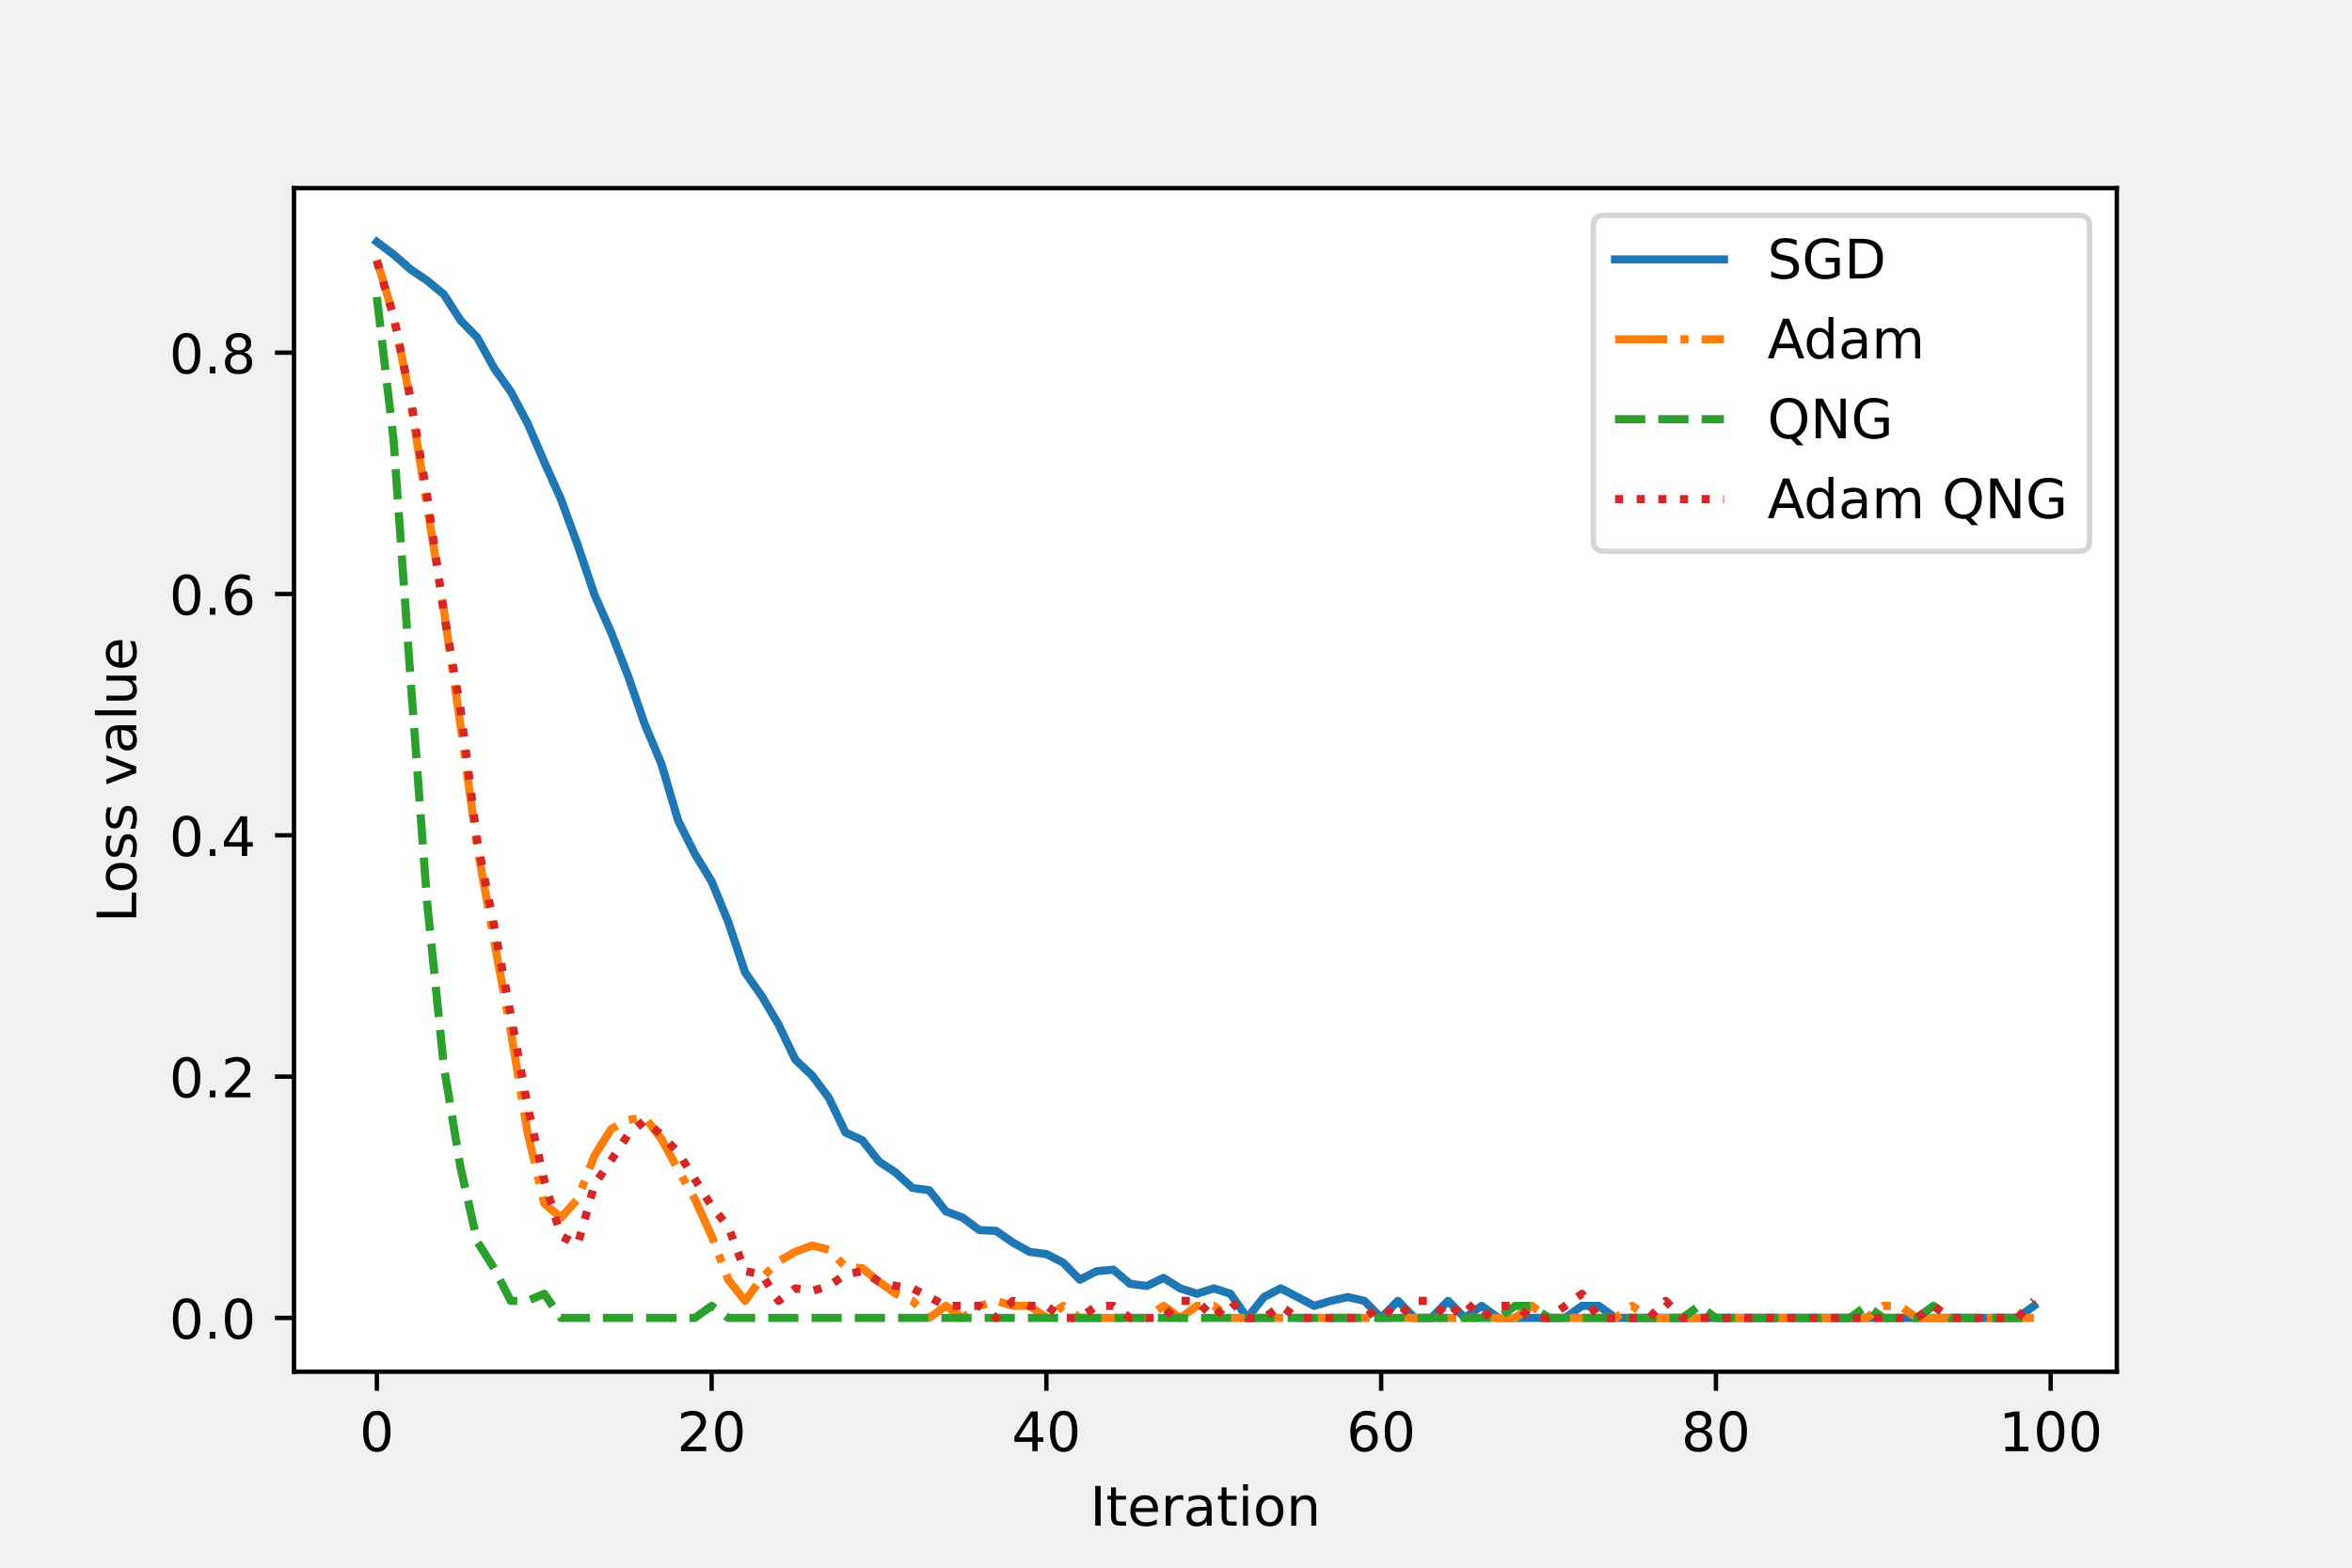
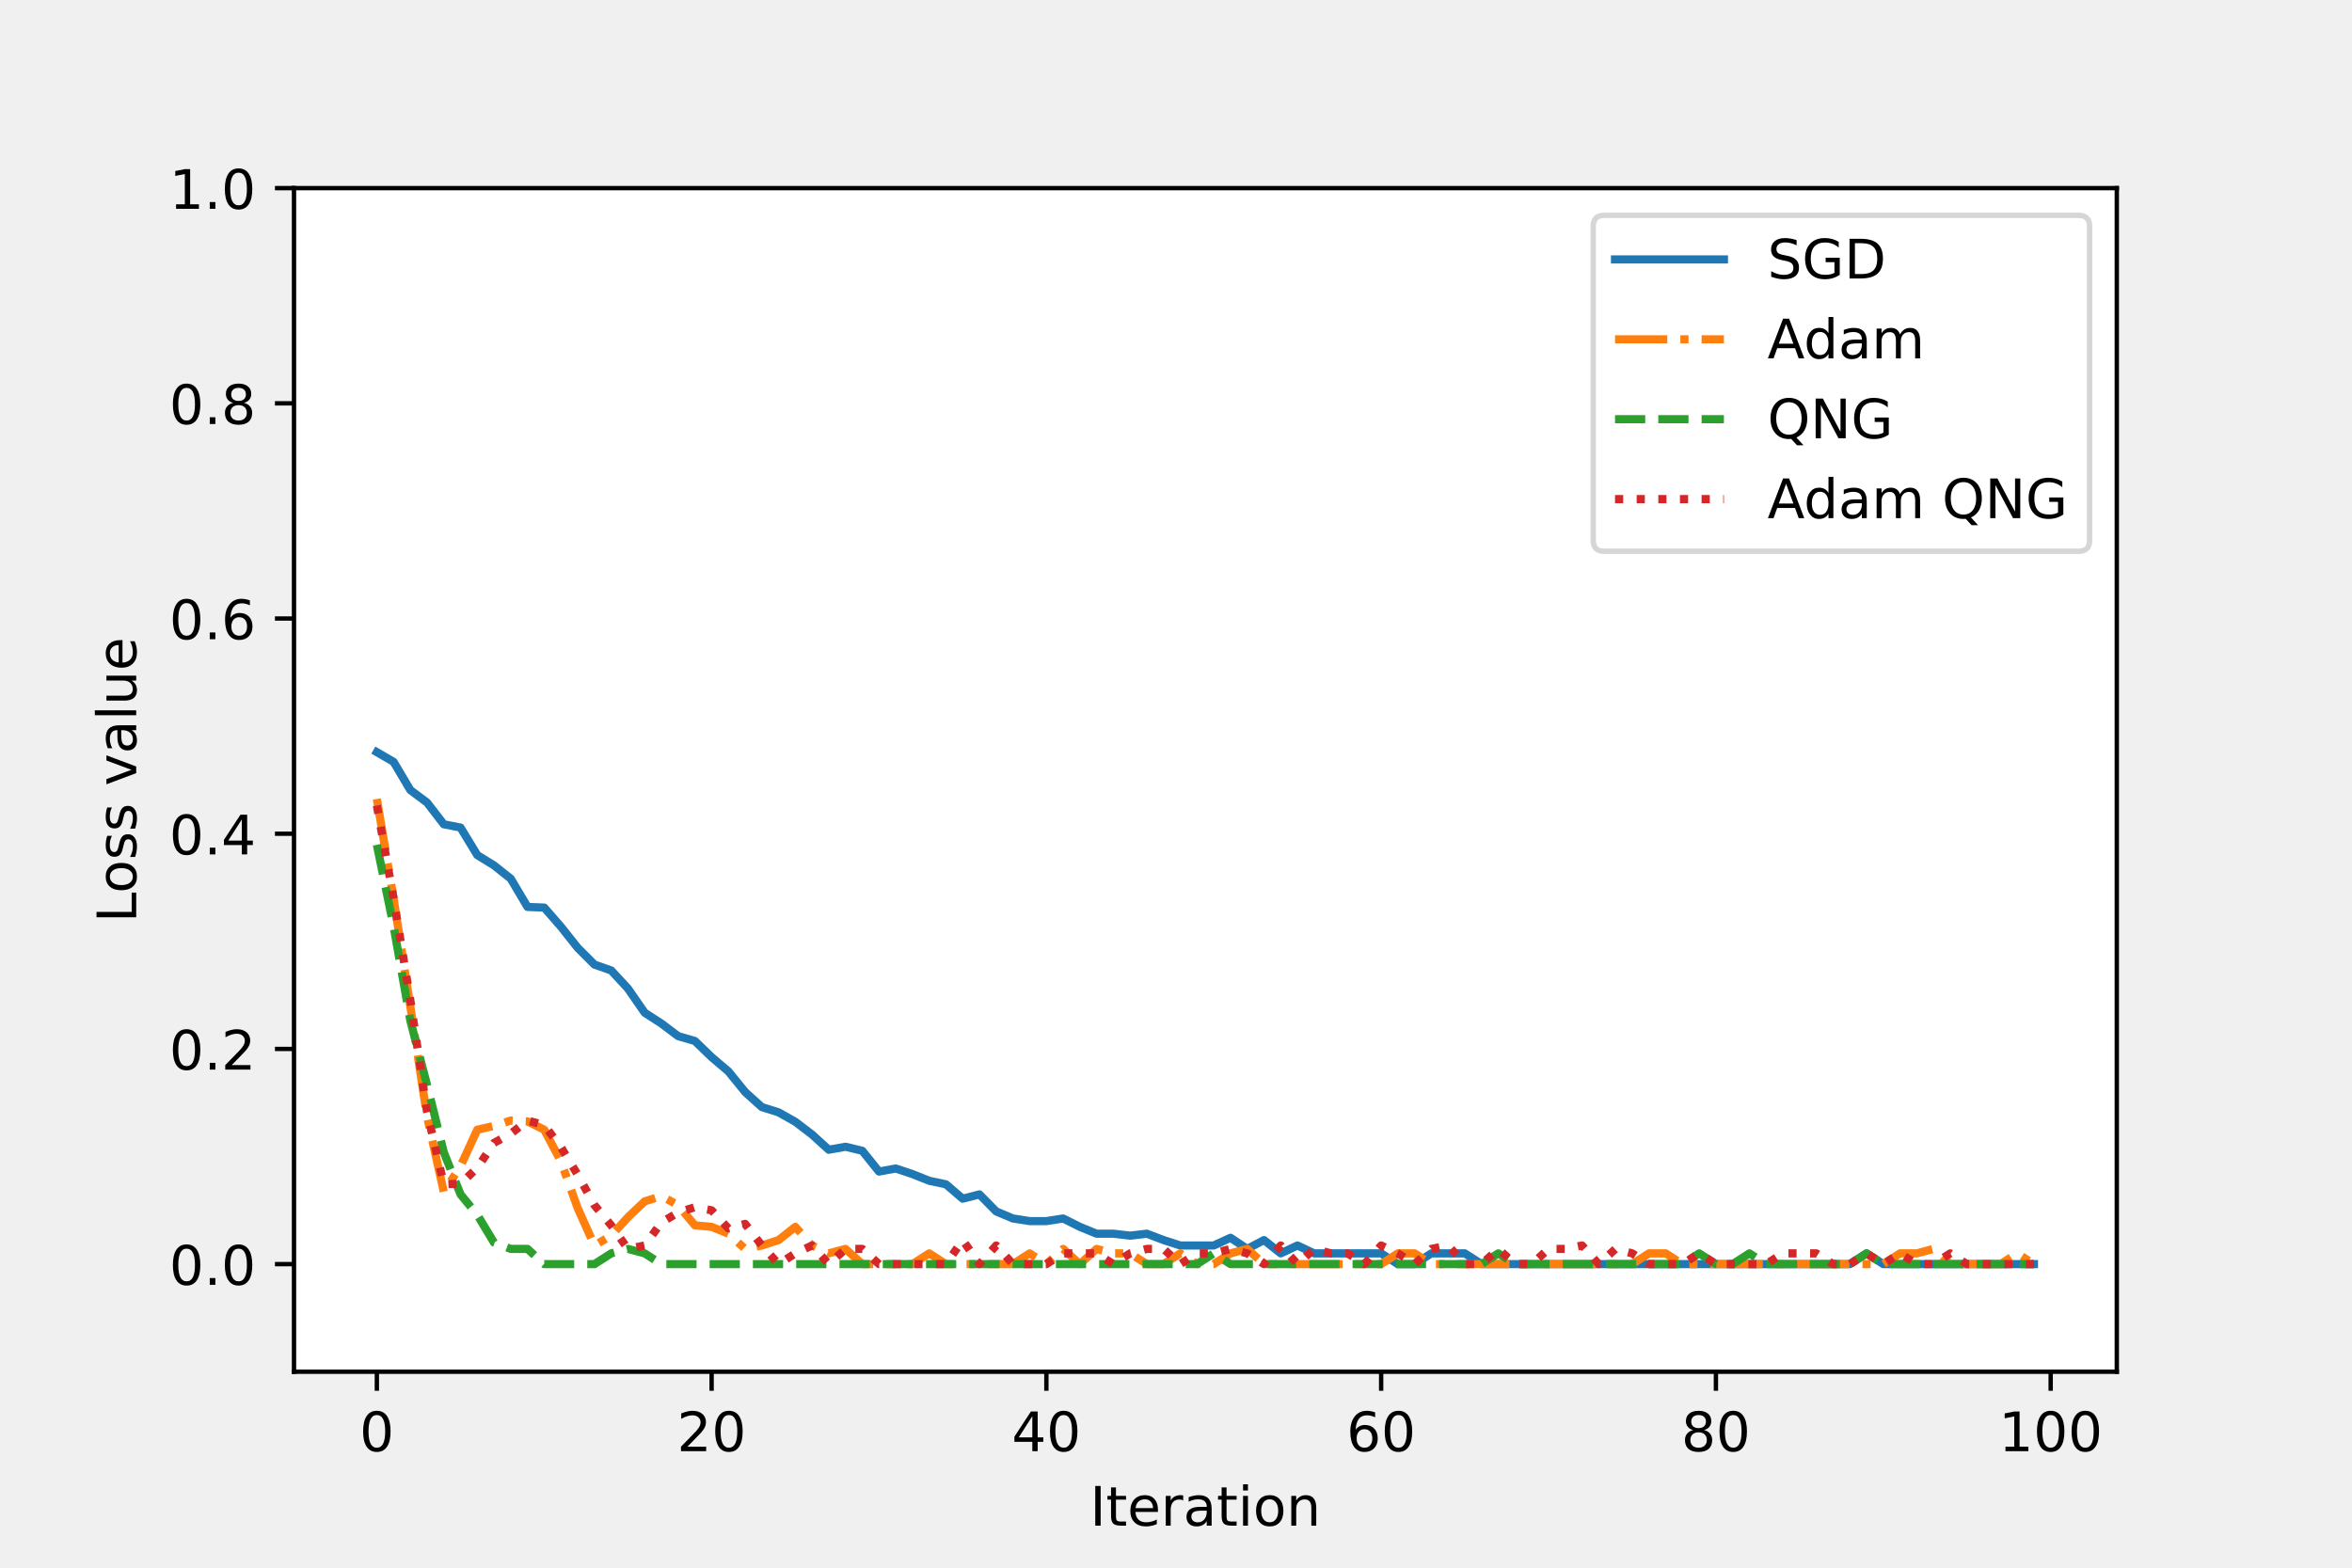
<svg xmlns="http://www.w3.org/2000/svg" xmlns:xlink="http://www.w3.org/1999/xlink" width="432pt" height="288pt" viewBox="0 0 432 288" version="1.1">
  <defs>
    <style type="text/css">*{stroke-linejoin: round; stroke-linecap: butt}</style>
  </defs>
  <g id="figure_1">
    <g id="patch_1">
      <path d="M 0 288  L 432 288  L 432 0  L 0 0  L 0 288  z " style="fill: none" />
    </g>
    <g id="axes_1">
      <g id="patch_2">
        <path d="M 54 252  L 388.8 252  L 388.8 34.56  L 54 34.56  z " style="fill: #ffffff" />
      </g>
      <g id="matplotlib.axis_1">
        <g id="xtick_1">
          <g id="line2d_1">
            <defs>
-               <path id="m8053c19140" d="M 0 0  L 0 3.5  " style="stroke: #000000; stroke-width: 0.8" />
-             </defs>
-             <g>
-               <use xlink:href="#m8053c19140" x="69.218" y="252" style="stroke: #000000; stroke-width: 0.8" />
+               <path id="mf69f1f2b9b" d="M 0 0  L 0 3.5  " style="stroke: #000000; stroke-width: 0.8" />
+             </defs>
+             <g>
+               <use xlink:href="#mf69f1f2b9b" x="69.218" y="252" style="stroke: #000000; stroke-width: 0.8" />
            </g>
          </g>
          <g id="text_1">
            <g transform="translate(66.03693 266.5984)scale(0.1 -0.1)">
              <defs>
                <path id="DejaVuSans-30" d="M 2034 4250  Q 1547 4250 1301 3770  Q 1056 3291 1056 2328  Q 1056 1369 1301 889  Q 1547 409 2034 409  Q 2525 409 2770 889  Q 3016 1369 3016 2328  Q 3016 3291 2770 3770  Q 2525 4250 2034 4250  z M 2034 4750  Q 2819 4750 3233 4129  Q 3647 3509 3647 2328  Q 3647 1150 3233 529  Q 2819 -91 2034 -91  Q 1250 -91 836 529  Q 422 1150 422 2328  Q 422 3509 836 4129  Q 1250 4750 2034 4750  z " transform="scale(0.015625)" />
              </defs>
              <use xlink:href="#DejaVuSans-30" />
            </g>
          </g>
        </g>
        <g id="xtick_2">
          <g id="line2d_2">
            <g>
-               <use xlink:href="#m8053c19140" x="130.706" y="252" style="stroke: #000000; stroke-width: 0.8" />
+               <use xlink:href="#mf69f1f2b9b" x="130.706" y="252" style="stroke: #000000; stroke-width: 0.8" />
            </g>
          </g>
          <g id="text_2">
            <g transform="translate(124.3433 266.5984)scale(0.1 -0.1)">
              <defs>
                <path id="DejaVuSans-32" d="M 1228 531  L 3431 531  L 3431 0  L 469 0  L 469 531  Q 828 903 1448 1529  Q 2069 2156 2228 2338  Q 2531 2678 2651 2914  Q 2772 3150 2772 3378  Q 2772 3750 2511 3984  Q 2250 4219 1831 4219  Q 1534 4219 1204 4116  Q 875 4013 500 3803  L 500 4441  Q 881 4594 1212 4672  Q 1544 4750 1819 4750  Q 2544 4750 2975 4387  Q 3406 4025 3406 3419  Q 3406 3131 3298 2873  Q 3191 2616 2906 2266  Q 2828 2175 2409 1742  Q 1991 1309 1228 531  z " transform="scale(0.015625)" />
              </defs>
              <use xlink:href="#DejaVuSans-32" />
              <use xlink:href="#DejaVuSans-30" x="63.623" />
            </g>
          </g>
        </g>
        <g id="xtick_3">
          <g id="line2d_3">
            <g>
-               <use xlink:href="#m8053c19140" x="192.193" y="252" style="stroke: #000000; stroke-width: 0.8" />
+               <use xlink:href="#mf69f1f2b9b" x="192.193" y="252" style="stroke: #000000; stroke-width: 0.8" />
            </g>
          </g>
          <g id="text_3">
            <g transform="translate(185.8309 266.5984)scale(0.1 -0.1)">
              <defs>
                <path id="DejaVuSans-34" d="M 2419 4116  L 825 1625  L 2419 1625  L 2419 4116  z M 2253 4666  L 3047 4666  L 3047 1625  L 3713 1625  L 3713 1100  L 3047 1100  L 3047 0  L 2419 0  L 2419 1100  L 313 1100  L 313 1709  L 2253 4666  z " transform="scale(0.015625)" />
              </defs>
              <use xlink:href="#DejaVuSans-34" />
              <use xlink:href="#DejaVuSans-30" x="63.623" />
            </g>
          </g>
        </g>
        <g id="xtick_4">
          <g id="line2d_4">
            <g>
-               <use xlink:href="#m8053c19140" x="253.681" y="252" style="stroke: #000000; stroke-width: 0.8" />
+               <use xlink:href="#mf69f1f2b9b" x="253.681" y="252" style="stroke: #000000; stroke-width: 0.8" />
            </g>
          </g>
          <g id="text_4">
            <g transform="translate(247.3185 266.5984)scale(0.1 -0.1)">
              <defs>
                <path id="DejaVuSans-36" d="M 2113 2584  Q 1688 2584 1439 2293  Q 1191 2003 1191 1497  Q 1191 994 1439 701  Q 1688 409 2113 409  Q 2538 409 2786 701  Q 3034 994 3034 1497  Q 3034 2003 2786 2293  Q 2538 2584 2113 2584  z M 3366 4563  L 3366 3988  Q 3128 4100 2886 4159  Q 2644 4219 2406 4219  Q 1781 4219 1451 3797  Q 1122 3375 1075 2522  Q 1259 2794 1537 2939  Q 1816 3084 2150 3084  Q 2853 3084 3261 2657  Q 3669 2231 3669 1497  Q 3669 778 3244 343  Q 2819 -91 2113 -91  Q 1303 -91 875 529  Q 447 1150 447 2328  Q 447 3434 972 4092  Q 1497 4750 2381 4750  Q 2619 4750 2861 4703  Q 3103 4656 3366 4563  z " transform="scale(0.015625)" />
              </defs>
              <use xlink:href="#DejaVuSans-36" />
              <use xlink:href="#DejaVuSans-30" x="63.623" />
            </g>
          </g>
        </g>
        <g id="xtick_5">
          <g id="line2d_5">
            <g>
-               <use xlink:href="#m8053c19140" x="315.169" y="252" style="stroke: #000000; stroke-width: 0.8" />
+               <use xlink:href="#mf69f1f2b9b" x="315.169" y="252" style="stroke: #000000; stroke-width: 0.8" />
            </g>
          </g>
          <g id="text_5">
            <g transform="translate(308.8061 266.5984)scale(0.1 -0.1)">
              <defs>
                <path id="DejaVuSans-38" d="M 2034 2216  Q 1584 2216 1326 1975  Q 1069 1734 1069 1313  Q 1069 891 1326 650  Q 1584 409 2034 409  Q 2484 409 2743 651  Q 3003 894 3003 1313  Q 3003 1734 2745 1975  Q 2488 2216 2034 2216  z M 1403 2484  Q 997 2584 770 2862  Q 544 3141 544 3541  Q 544 4100 942 4425  Q 1341 4750 2034 4750  Q 2731 4750 3128 4425  Q 3525 4100 3525 3541  Q 3525 3141 3298 2862  Q 3072 2584 2669 2484  Q 3125 2378 3379 2068  Q 3634 1759 3634 1313  Q 3634 634 3220 271  Q 2806 -91 2034 -91  Q 1263 -91 848 271  Q 434 634 434 1313  Q 434 1759 690 2068  Q 947 2378 1403 2484  z M 1172 3481  Q 1172 3119 1398 2916  Q 1625 2713 2034 2713  Q 2441 2713 2670 2916  Q 2900 3119 2900 3481  Q 2900 3844 2670 4047  Q 2441 4250 2034 4250  Q 1625 4250 1398 4047  Q 1172 3844 1172 3481  z " transform="scale(0.015625)" />
              </defs>
              <use xlink:href="#DejaVuSans-38" />
              <use xlink:href="#DejaVuSans-30" x="63.623" />
            </g>
          </g>
        </g>
        <g id="xtick_6">
          <g id="line2d_6">
            <g>
-               <use xlink:href="#m8053c19140" x="376.656" y="252" style="stroke: #000000; stroke-width: 0.8" />
+               <use xlink:href="#mf69f1f2b9b" x="376.656" y="252" style="stroke: #000000; stroke-width: 0.8" />
            </g>
          </g>
          <g id="text_6">
            <g transform="translate(367.1124 266.5984)scale(0.1 -0.1)">
              <defs>
                <path id="DejaVuSans-31" d="M 794 531  L 1825 531  L 1825 4091  L 703 3866  L 703 4441  L 1819 4666  L 2450 4666  L 2450 531  L 3481 531  L 3481 0  L 794 0  L 794 531  z " transform="scale(0.015625)" />
              </defs>
              <use xlink:href="#DejaVuSans-31" />
              <use xlink:href="#DejaVuSans-30" x="63.623" />
              <use xlink:href="#DejaVuSans-30" x="127.246" />
            </g>
          </g>
        </g>
        <g id="text_7">
          <g transform="translate(200.1914 280.2766)scale(0.1 -0.1)">
            <defs>
              <path id="DejaVuSans-49" d="M 628 4666  L 1259 4666  L 1259 0  L 628 0  L 628 4666  z " transform="scale(0.015625)" />
              <path id="DejaVuSans-74" d="M 1172 4494  L 1172 3500  L 2356 3500  L 2356 3053  L 1172 3053  L 1172 1153  Q 1172 725 1289 603  Q 1406 481 1766 481  L 2356 481  L 2356 0  L 1766 0  Q 1100 0 847 248  Q 594 497 594 1153  L 594 3053  L 172 3053  L 172 3500  L 594 3500  L 594 4494  L 1172 4494  z " transform="scale(0.015625)" />
              <path id="DejaVuSans-65" d="M 3597 1894  L 3597 1613  L 953 1613  Q 991 1019 1311 708  Q 1631 397 2203 397  Q 2534 397 2845 478  Q 3156 559 3463 722  L 3463 178  Q 3153 47 2828 -22  Q 2503 -91 2169 -91  Q 1331 -91 842 396  Q 353 884 353 1716  Q 353 2575 817 3079  Q 1281 3584 2069 3584  Q 2775 3584 3186 3129  Q 3597 2675 3597 1894  z M 3022 2063  Q 3016 2534 2758 2815  Q 2500 3097 2075 3097  Q 1594 3097 1305 2825  Q 1016 2553 972 2059  L 3022 2063  z " transform="scale(0.015625)" />
              <path id="DejaVuSans-72" d="M 2631 2963  Q 2534 3019 2420 3045  Q 2306 3072 2169 3072  Q 1681 3072 1420 2755  Q 1159 2438 1159 1844  L 1159 0  L 581 0  L 581 3500  L 1159 3500  L 1159 2956  Q 1341 3275 1631 3429  Q 1922 3584 2338 3584  Q 2397 3584 2469 3576  Q 2541 3569 2628 3553  L 2631 2963  z " transform="scale(0.015625)" />
              <path id="DejaVuSans-61" d="M 2194 1759  Q 1497 1759 1228 1600  Q 959 1441 959 1056  Q 959 750 1161 570  Q 1363 391 1709 391  Q 2188 391 2477 730  Q 2766 1069 2766 1631  L 2766 1759  L 2194 1759  z M 3341 1997  L 3341 0  L 2766 0  L 2766 531  Q 2569 213 2275 61  Q 1981 -91 1556 -91  Q 1019 -91 701 211  Q 384 513 384 1019  Q 384 1609 779 1909  Q 1175 2209 1959 2209  L 2766 2209  L 2766 2266  Q 2766 2663 2505 2880  Q 2244 3097 1772 3097  Q 1472 3097 1187 3025  Q 903 2953 641 2809  L 641 3341  Q 956 3463 1253 3523  Q 1550 3584 1831 3584  Q 2591 3584 2966 3190  Q 3341 2797 3341 1997  z " transform="scale(0.015625)" />
              <path id="DejaVuSans-69" d="M 603 3500  L 1178 3500  L 1178 0  L 603 0  L 603 3500  z M 603 4863  L 1178 4863  L 1178 4134  L 603 4134  L 603 4863  z " transform="scale(0.015625)" />
              <path id="DejaVuSans-6f" d="M 1959 3097  Q 1497 3097 1228 2736  Q 959 2375 959 1747  Q 959 1119 1226 758  Q 1494 397 1959 397  Q 2419 397 2687 759  Q 2956 1122 2956 1747  Q 2956 2369 2687 2733  Q 2419 3097 1959 3097  z M 1959 3584  Q 2709 3584 3137 3096  Q 3566 2609 3566 1747  Q 3566 888 3137 398  Q 2709 -91 1959 -91  Q 1206 -91 779 398  Q 353 888 353 1747  Q 353 2609 779 3096  Q 1206 3584 1959 3584  z " transform="scale(0.015625)" />
              <path id="DejaVuSans-6e" d="M 3513 2113  L 3513 0  L 2938 0  L 2938 2094  Q 2938 2591 2744 2837  Q 2550 3084 2163 3084  Q 1697 3084 1428 2787  Q 1159 2491 1159 1978  L 1159 0  L 581 0  L 581 3500  L 1159 3500  L 1159 2956  Q 1366 3272 1645 3428  Q 1925 3584 2291 3584  Q 2894 3584 3203 3211  Q 3513 2838 3513 2113  z " transform="scale(0.015625)" />
            </defs>
            <use xlink:href="#DejaVuSans-49" />
            <use xlink:href="#DejaVuSans-74" x="29.492" />
            <use xlink:href="#DejaVuSans-65" x="68.701" />
            <use xlink:href="#DejaVuSans-72" x="130.225" />
            <use xlink:href="#DejaVuSans-61" x="171.338" />
            <use xlink:href="#DejaVuSans-74" x="232.617" />
            <use xlink:href="#DejaVuSans-69" x="271.826" />
            <use xlink:href="#DejaVuSans-6f" x="299.609" />
            <use xlink:href="#DejaVuSans-6e" x="360.791" />
          </g>
        </g>
      </g>
      <g id="matplotlib.axis_2">
        <g id="ytick_1">
          <g id="line2d_7">
            <defs>
-               <path id="m24aa00347c" d="M 0 0  L -3.5 0  " style="stroke: #000000; stroke-width: 0.8" />
-             </defs>
-             <g>
-               <use xlink:href="#m24aa00347c" x="54" y="242.116" style="stroke: #000000; stroke-width: 0.8" />
+               <path id="me04e8f7e07" d="M 0 0  L -3.5 0  " style="stroke: #000000; stroke-width: 0.8" />
+             </defs>
+             <g>
+               <use xlink:href="#me04e8f7e07" x="54" y="232.233" style="stroke: #000000; stroke-width: 0.8" />
            </g>
          </g>
          <g id="text_8">
-             <g transform="translate(31.09688 245.9156)scale(0.1 -0.1)">
+             <g transform="translate(31.09688 236.0319)scale(0.1 -0.1)">
              <defs>
                <path id="DejaVuSans-2e" d="M 684 794  L 1344 794  L 1344 0  L 684 0  L 684 794  z " transform="scale(0.015625)" />
              </defs>
              <use xlink:href="#DejaVuSans-30" />
              <use xlink:href="#DejaVuSans-2e" x="63.623" />
              <use xlink:href="#DejaVuSans-30" x="95.41" />
            </g>
          </g>
        </g>
        <g id="ytick_2">
          <g id="line2d_8">
            <g>
-               <use xlink:href="#m24aa00347c" x="54" y="197.785" style="stroke: #000000; stroke-width: 0.8" />
+               <use xlink:href="#me04e8f7e07" x="54" y="192.698" style="stroke: #000000; stroke-width: 0.8" />
            </g>
          </g>
          <g id="text_9">
-             <g transform="translate(31.09688 201.5842)scale(0.1 -0.1)">
+             <g transform="translate(31.09688 196.4974)scale(0.1 -0.1)">
              <use xlink:href="#DejaVuSans-30" />
              <use xlink:href="#DejaVuSans-2e" x="63.623" />
              <use xlink:href="#DejaVuSans-32" x="95.41" />
            </g>
          </g>
        </g>
        <g id="ytick_3">
          <g id="line2d_9">
            <g>
-               <use xlink:href="#m24aa00347c" x="54" y="153.454" style="stroke: #000000; stroke-width: 0.8" />
+               <use xlink:href="#me04e8f7e07" x="54" y="153.164" style="stroke: #000000; stroke-width: 0.8" />
            </g>
          </g>
          <g id="text_10">
-             <g transform="translate(31.09688 157.2528)scale(0.1 -0.1)">
+             <g transform="translate(31.09688 156.9629)scale(0.1 -0.1)">
              <use xlink:href="#DejaVuSans-30" />
              <use xlink:href="#DejaVuSans-2e" x="63.623" />
              <use xlink:href="#DejaVuSans-34" x="95.41" />
            </g>
          </g>
        </g>
        <g id="ytick_4">
          <g id="line2d_10">
            <g>
-               <use xlink:href="#m24aa00347c" x="54" y="109.122" style="stroke: #000000; stroke-width: 0.8" />
+               <use xlink:href="#me04e8f7e07" x="54" y="113.629" style="stroke: #000000; stroke-width: 0.8" />
            </g>
          </g>
          <g id="text_11">
-             <g transform="translate(31.09688 112.9214)scale(0.1 -0.1)">
+             <g transform="translate(31.09688 117.4283)scale(0.1 -0.1)">
              <use xlink:href="#DejaVuSans-30" />
              <use xlink:href="#DejaVuSans-2e" x="63.623" />
              <use xlink:href="#DejaVuSans-36" x="95.41" />
            </g>
          </g>
        </g>
        <g id="ytick_5">
          <g id="line2d_11">
            <g>
-               <use xlink:href="#m24aa00347c" x="54" y="64.791" style="stroke: #000000; stroke-width: 0.8" />
+               <use xlink:href="#me04e8f7e07" x="54" y="74.095" style="stroke: #000000; stroke-width: 0.8" />
            </g>
          </g>
          <g id="text_12">
-             <g transform="translate(31.09688 68.59006)scale(0.1 -0.1)">
+             <g transform="translate(31.09688 77.89376)scale(0.1 -0.1)">
              <use xlink:href="#DejaVuSans-30" />
              <use xlink:href="#DejaVuSans-2e" x="63.623" />
              <use xlink:href="#DejaVuSans-38" x="95.41" />
            </g>
          </g>
        </g>
-         <g id="text_13">
+         <g id="ytick_6">
+           <g id="line2d_12">
+             <g>
+               <use xlink:href="#me04e8f7e07" x="54" y="34.56" style="stroke: #000000; stroke-width: 0.8" />
+             </g>
+           </g>
+           <g id="text_13">
+             <g transform="translate(31.09688 38.35922)scale(0.1 -0.1)">
+               <use xlink:href="#DejaVuSans-31" />
+               <use xlink:href="#DejaVuSans-2e" x="63.623" />
+               <use xlink:href="#DejaVuSans-30" x="95.41" />
+             </g>
+           </g>
+         </g>
+         <g id="text_14">
          <g transform="translate(25.01719 169.4941)rotate(-90)scale(0.1 -0.1)">
            <defs>
              <path id="DejaVuSans-4c" d="M 628 4666  L 1259 4666  L 1259 531  L 3531 531  L 3531 0  L 628 0  L 628 4666  z " transform="scale(0.015625)" />
              <path id="DejaVuSans-73" d="M 2834 3397  L 2834 2853  Q 2591 2978 2328 3040  Q 2066 3103 1784 3103  Q 1356 3103 1142 2972  Q 928 2841 928 2578  Q 928 2378 1081 2264  Q 1234 2150 1697 2047  L 1894 2003  Q 2506 1872 2764 1633  Q 3022 1394 3022 966  Q 3022 478 2636 193  Q 2250 -91 1575 -91  Q 1294 -91 989 -36  Q 684 19 347 128  L 347 722  Q 666 556 975 473  Q 1284 391 1588 391  Q 1994 391 2212 530  Q 2431 669 2431 922  Q 2431 1156 2273 1281  Q 2116 1406 1581 1522  L 1381 1569  Q 847 1681 609 1914  Q 372 2147 372 2553  Q 372 3047 722 3315  Q 1072 3584 1716 3584  Q 2034 3584 2315 3537  Q 2597 3491 2834 3397  z " transform="scale(0.015625)" />
              <path id="DejaVuSans-20" transform="scale(0.015625)" />
              <path id="DejaVuSans-76" d="M 191 3500  L 800 3500  L 1894 563  L 2988 3500  L 3597 3500  L 2284 0  L 1503 0  L 191 3500  z " transform="scale(0.015625)" />
              <path id="DejaVuSans-6c" d="M 603 4863  L 1178 4863  L 1178 0  L 603 0  L 603 4863  z " transform="scale(0.015625)" />
              <path id="DejaVuSans-75" d="M 544 1381  L 544 3500  L 1119 3500  L 1119 1403  Q 1119 906 1312 657  Q 1506 409 1894 409  Q 2359 409 2629 706  Q 2900 1003 2900 1516  L 2900 3500  L 3475 3500  L 3475 0  L 2900 0  L 2900 538  Q 2691 219 2414 64  Q 2138 -91 1772 -91  Q 1169 -91 856 284  Q 544 659 544 1381  z M 1991 3584  L 1991 3584  z " transform="scale(0.015625)" />
            </defs>
            <use xlink:href="#DejaVuSans-4c" />
            <use xlink:href="#DejaVuSans-6f" x="53.963" />
            <use xlink:href="#DejaVuSans-73" x="115.145" />
            <use xlink:href="#DejaVuSans-73" x="167.244" />
            <use xlink:href="#DejaVuSans-20" x="219.344" />
            <use xlink:href="#DejaVuSans-76" x="251.131" />
            <use xlink:href="#DejaVuSans-61" x="310.311" />
            <use xlink:href="#DejaVuSans-6c" x="371.59" />
            <use xlink:href="#DejaVuSans-75" x="399.373" />
            <use xlink:href="#DejaVuSans-65" x="462.752" />
          </g>
        </g>
      </g>
-       <g id="line2d_12">
-         <path d="M 69.218 44.444  L 72.293 46.756  L 75.367 49.453  L 78.441 51.543  L 81.516 54.073  L 84.59 58.864  L 87.664 62.014  L 90.739 67.612  L 93.813 71.945  L 96.888 77.731  L 99.962 84.865  L 103.036 91.7  L 106.111 100.152  L 109.185 109.233  L 112.26 116.22  L 115.334 124.096  L 118.408 133.008  L 121.483 140.347  L 124.557 150.752  L 127.631 156.872  L 130.706 161.921  L 133.78 169.407  L 136.855 178.643  L 139.929 183.012  L 143.003 188.23  L 146.078 194.68  L 149.152 197.564  L 152.226 201.668  L 155.301 208.065  L 158.375 209.464  L 161.45 213.386  L 164.524 215.425  L 167.598 218.243  L 170.673 218.658  L 173.747 222.54  L 176.821 223.704  L 179.896 225.979  L 182.97 226.132  L 186.045 228.274  L 189.119 229.976  L 192.193 230.387  L 195.268 231.959  L 198.342 235.107  L 201.417 233.532  L 204.491 233.25  L 207.565 235.847  L 210.64 236.252  L 213.714 234.765  L 216.788 236.687  L 219.863 237.683  L 222.937 236.687  L 226.012 237.683  L 229.086 242.116  L 232.16 238.277  L 235.235 236.687  L 238.309 238.277  L 241.383 239.9  L 244.458 238.982  L 247.532 238.277  L 250.607 238.982  L 253.681 242.116  L 256.755 238.982  L 259.83 242.116  L 262.904 242.116  L 265.979 238.982  L 269.053 242.116  L 272.127 239.9  L 275.202 242.116  L 278.276 242.116  L 281.35 242.116  L 284.425 242.116  L 287.499 242.116  L 290.574 239.9  L 293.648 239.9  L 296.722 242.116  L 299.797 242.116  L 302.871 242.116  L 305.945 242.116  L 309.02 242.116  L 312.094 242.116  L 315.169 242.116  L 318.243 242.116  L 321.317 242.116  L 324.392 242.116  L 327.466 242.116  L 330.54 242.116  L 333.615 242.116  L 336.689 242.116  L 339.764 242.116  L 342.838 242.116  L 345.912 242.116  L 348.987 242.116  L 352.061 242.116  L 355.136 242.116  L 358.21 242.116  L 361.284 242.116  L 364.359 242.116  L 367.433 242.116  L 370.507 242.116  L 373.582 239.9  " clip-path="url(#pd8df167b93)" style="fill: none; stroke: #1f77b4; stroke-width: 1.5; stroke-linecap: square" />
-       </g>
      <g id="line2d_13">
-         <path d="M 69.218 47.727  L 72.293 58.034  L 75.367 73.395  L 78.441 92.946  L 81.516 112.017  L 84.59 133.324  L 87.664 155.67  L 90.739 172.691  L 93.813 189.383  L 96.888 207.993  L 99.962 221.088  L 103.036 223.704  L 106.111 220.286  L 109.185 212.295  L 112.26 207.422  L 115.334 205.762  L 118.408 205.225  L 121.483 209.239  L 124.557 214.879  L 127.631 220.286  L 130.706 227.083  L 133.78 235.107  L 136.855 238.982  L 139.929 234.765  L 143.003 231.72  L 146.078 229.976  L 149.152 228.817  L 152.226 229.578  L 155.301 232.712  L 158.375 232.977  L 161.45 235.467  L 164.524 237.683  L 167.598 238.982  L 170.673 242.116  L 173.747 239.9  L 176.821 242.116  L 179.896 239.9  L 182.97 238.982  L 186.045 239.9  L 189.119 239.9  L 192.193 242.116  L 195.268 239.9  L 198.342 242.116  L 201.417 242.116  L 204.491 242.116  L 207.565 242.116  L 210.64 242.116  L 213.714 239.9  L 216.788 242.116  L 219.863 239.9  L 222.937 239.9  L 226.012 242.116  L 229.086 242.116  L 232.16 242.116  L 235.235 242.116  L 238.309 242.116  L 241.383 242.116  L 244.458 242.116  L 247.532 242.116  L 250.607 242.116  L 253.681 242.116  L 256.755 242.116  L 259.83 242.116  L 262.904 242.116  L 265.979 242.116  L 269.053 242.116  L 272.127 242.116  L 275.202 242.116  L 278.276 242.116  L 281.35 239.9  L 284.425 242.116  L 287.499 242.116  L 290.574 242.116  L 293.648 242.116  L 296.722 242.116  L 299.797 239.9  L 302.871 242.116  L 305.945 242.116  L 309.02 242.116  L 312.094 242.116  L 315.169 242.116  L 318.243 242.116  L 321.317 242.116  L 324.392 242.116  L 327.466 242.116  L 330.54 242.116  L 333.615 242.116  L 336.689 242.116  L 339.764 242.116  L 342.838 242.116  L 345.912 239.9  L 348.987 239.9  L 352.061 242.116  L 355.136 242.116  L 358.21 242.116  L 361.284 242.116  L 364.359 242.116  L 367.433 242.116  L 370.507 242.116  L 373.582 242.116  " clip-path="url(#pd8df167b93)" style="fill: none; stroke-dasharray: 9.6,2.4,1.5,2.4; stroke-dashoffset: 0; stroke: #ff7f0e; stroke-width: 1.5" />
+         <path d="M 69.218 138.177  L 72.293 139.96  L 75.367 145.144  L 78.441 147.441  L 81.516 151.428  L 84.59 152.035  L 87.664 157.091  L 90.739 158.987  L 93.813 161.428  L 96.888 166.613  L 99.962 166.732  L 103.036 170.257  L 106.111 174.129  L 109.185 177.203  L 112.26 178.279  L 115.334 181.604  L 118.408 186.043  L 121.483 188.032  L 124.557 190.347  L 127.631 191.242  L 130.706 194.21  L 133.78 196.817  L 136.855 200.605  L 139.929 203.383  L 143.003 204.348  L 146.078 206.083  L 149.152 208.43  L 152.226 211.22  L 155.301 210.669  L 158.375 211.407  L 161.45 215.228  L 164.524 214.663  L 167.598 215.694  L 170.673 216.921  L 173.747 217.573  L 176.821 220.209  L 179.896 219.422  L 182.97 222.549  L 186.045 223.846  L 189.119 224.326  L 192.193 224.326  L 195.268 223.846  L 198.342 225.385  L 201.417 226.642  L 204.491 226.642  L 207.565 227.003  L 210.64 226.642  L 213.714 227.813  L 216.788 228.809  L 219.863 228.809  L 222.937 228.809  L 226.012 227.391  L 229.086 229.437  L 232.16 227.813  L 235.235 230.256  L 238.309 228.809  L 241.383 230.256  L 244.458 230.256  L 247.532 230.256  L 250.607 230.256  L 253.681 230.256  L 256.755 232.233  L 259.83 232.233  L 262.904 230.256  L 265.979 230.256  L 269.053 230.256  L 272.127 232.233  L 275.202 232.233  L 278.276 232.233  L 281.35 232.233  L 284.425 232.233  L 287.499 232.233  L 290.574 232.233  L 293.648 232.233  L 296.722 232.233  L 299.797 232.233  L 302.871 232.233  L 305.945 232.233  L 309.02 232.233  L 312.094 232.233  L 315.169 232.233  L 318.243 232.233  L 321.317 232.233  L 324.392 232.233  L 327.466 232.233  L 330.54 232.233  L 333.615 232.233  L 336.689 232.233  L 339.764 232.233  L 342.838 230.256  L 345.912 232.233  L 348.987 232.233  L 352.061 232.233  L 355.136 232.233  L 358.21 232.233  L 361.284 232.233  L 364.359 232.233  L 367.433 232.233  L 370.507 232.233  L 373.582 232.233  " clip-path="url(#pcd45ae9aa0)" style="fill: none; stroke: #1f77b4; stroke-width: 1.5; stroke-linecap: square" />
      </g>
      <g id="line2d_14">
-         <path d="M 69.218 54.571  L 72.293 80.854  L 75.367 124.179  L 78.441 165.685  L 81.516 195.833  L 84.59 214.52  L 87.664 228.098  L 90.739 232.977  L 93.813 238.982  L 96.888 238.982  L 99.962 237.683  L 103.036 242.116  L 106.111 242.116  L 109.185 242.116  L 112.26 242.116  L 115.334 242.116  L 118.408 242.116  L 121.483 242.116  L 124.557 242.116  L 127.631 242.116  L 130.706 239.9  L 133.78 242.116  L 136.855 242.116  L 139.929 242.116  L 143.003 242.116  L 146.078 242.116  L 149.152 242.116  L 152.226 242.116  L 155.301 242.116  L 158.375 242.116  L 161.45 242.116  L 164.524 242.116  L 167.598 242.116  L 170.673 242.116  L 173.747 242.116  L 176.821 242.116  L 179.896 242.116  L 182.97 242.116  L 186.045 242.116  L 189.119 242.116  L 192.193 242.116  L 195.268 242.116  L 198.342 242.116  L 201.417 242.116  L 204.491 242.116  L 207.565 242.116  L 210.64 242.116  L 213.714 242.116  L 216.788 242.116  L 219.863 242.116  L 222.937 242.116  L 226.012 242.116  L 229.086 242.116  L 232.16 242.116  L 235.235 242.116  L 238.309 242.116  L 241.383 242.116  L 244.458 242.116  L 247.532 242.116  L 250.607 242.116  L 253.681 242.116  L 256.755 242.116  L 259.83 242.116  L 262.904 242.116  L 265.979 242.116  L 269.053 242.116  L 272.127 242.116  L 275.202 242.116  L 278.276 239.9  L 281.35 239.9  L 284.425 242.116  L 287.499 242.116  L 290.574 242.116  L 293.648 242.116  L 296.722 242.116  L 299.797 242.116  L 302.871 242.116  L 305.945 242.116  L 309.02 242.116  L 312.094 239.9  L 315.169 242.116  L 318.243 242.116  L 321.317 242.116  L 324.392 242.116  L 327.466 242.116  L 330.54 242.116  L 333.615 242.116  L 336.689 242.116  L 339.764 242.116  L 342.838 239.9  L 345.912 242.116  L 348.987 242.116  L 352.061 242.116  L 355.136 239.9  L 358.21 242.116  L 361.284 242.116  L 364.359 242.116  L 367.433 242.116  L 370.507 242.116  L 373.582 242.116  " clip-path="url(#pd8df167b93)" style="fill: none; stroke-dasharray: 5.55,2.4; stroke-dashoffset: 0; stroke: #2ca02c; stroke-width: 1.5" />
+         <path d="M 69.218 146.775  L 72.293 165.053  L 75.367 184.874  L 78.441 205.129  L 81.516 218.972  L 84.59 214.224  L 87.664 207.543  L 90.739 206.841  L 93.813 205.86  L 96.888 206.008  L 99.962 207.543  L 103.036 213.376  L 106.111 221.961  L 109.185 228.809  L 112.26 227.003  L 115.334 223.616  L 118.408 220.707  L 121.483 219.731  L 124.557 221.406  L 127.631 225.106  L 130.706 225.385  L 133.78 226.642  L 136.855 229.437  L 139.929 228.809  L 143.003 227.813  L 146.078 225.385  L 149.152 228.809  L 152.226 230.256  L 155.301 229.437  L 158.375 232.233  L 161.45 232.233  L 164.524 232.233  L 167.598 232.233  L 170.673 230.256  L 173.747 232.233  L 176.821 232.233  L 179.896 232.233  L 182.97 232.233  L 186.045 232.233  L 189.119 230.256  L 192.193 232.233  L 195.268 229.437  L 198.342 232.233  L 201.417 229.437  L 204.491 230.256  L 207.565 230.256  L 210.64 232.233  L 213.714 232.233  L 216.788 230.256  L 219.863 232.233  L 222.937 232.233  L 226.012 230.256  L 229.086 229.437  L 232.16 232.233  L 235.235 232.233  L 238.309 232.233  L 241.383 232.233  L 244.458 232.233  L 247.532 232.233  L 250.607 232.233  L 253.681 232.233  L 256.755 230.256  L 259.83 230.256  L 262.904 232.233  L 265.979 232.233  L 269.053 232.233  L 272.127 232.233  L 275.202 232.233  L 278.276 232.233  L 281.35 232.233  L 284.425 232.233  L 287.499 232.233  L 290.574 232.233  L 293.648 232.233  L 296.722 232.233  L 299.797 232.233  L 302.871 230.256  L 305.945 230.256  L 309.02 232.233  L 312.094 232.233  L 315.169 232.233  L 318.243 232.233  L 321.317 232.233  L 324.392 232.233  L 327.466 232.233  L 330.54 232.233  L 333.615 232.233  L 336.689 232.233  L 339.764 232.233  L 342.838 232.233  L 345.912 232.233  L 348.987 230.256  L 352.061 230.256  L 355.136 229.437  L 358.21 232.233  L 361.284 232.233  L 364.359 232.233  L 367.433 232.233  L 370.507 230.256  L 373.582 232.233  " clip-path="url(#pcd45ae9aa0)" style="fill: none; stroke-dasharray: 9.6,2.4,1.5,2.4; stroke-dashoffset: 0; stroke: #ff7f0e; stroke-width: 1.5" />
      </g>
      <g id="line2d_15">
-         <path d="M 69.218 47.929  L 72.293 58.114  L 75.367 72.93  L 78.441 90.95  L 81.516 112.509  L 84.59 130.251  L 87.664 154.569  L 90.739 170.018  L 93.813 186.437  L 96.888 203.09  L 99.962 216.844  L 103.036 227.083  L 106.111 228.634  L 109.185 217.634  L 112.26 213.131  L 115.334 208.5  L 118.408 205.83  L 121.483 208.5  L 124.557 211.724  L 127.631 216.65  L 130.706 221.561  L 133.78 225.382  L 136.855 233.532  L 139.929 234.124  L 143.003 238.982  L 146.078 236.687  L 149.152 237.16  L 152.226 236.252  L 155.301 234.124  L 158.375 233.532  L 161.45 235.467  L 164.524 236.252  L 167.598 236.687  L 170.673 238.277  L 173.747 239.9  L 176.821 239.9  L 179.896 239.9  L 182.97 242.116  L 186.045 238.982  L 189.119 239.9  L 192.193 239.9  L 195.268 242.116  L 198.342 242.116  L 201.417 239.9  L 204.491 239.9  L 207.565 242.116  L 210.64 242.116  L 213.714 242.116  L 216.788 238.982  L 219.863 238.982  L 222.937 242.116  L 226.012 238.982  L 229.086 242.116  L 232.16 242.116  L 235.235 239.9  L 238.309 242.116  L 241.383 242.116  L 244.458 242.116  L 247.532 242.116  L 250.607 242.116  L 253.681 239.9  L 256.755 242.116  L 259.83 238.982  L 262.904 238.982  L 265.979 242.116  L 269.053 238.982  L 272.127 242.116  L 275.202 239.9  L 278.276 239.9  L 281.35 242.116  L 284.425 242.116  L 287.499 239.9  L 290.574 237.683  L 293.648 242.116  L 296.722 242.116  L 299.797 242.116  L 302.871 242.116  L 305.945 238.982  L 309.02 242.116  L 312.094 242.116  L 315.169 242.116  L 318.243 242.116  L 321.317 242.116  L 324.392 242.116  L 327.466 242.116  L 330.54 242.116  L 333.615 242.116  L 336.689 242.116  L 339.764 242.116  L 342.838 242.116  L 345.912 242.116  L 348.987 242.116  L 352.061 242.116  L 355.136 239.9  L 358.21 242.116  L 361.284 242.116  L 364.359 242.116  L 367.433 242.116  L 370.507 242.116  L 373.582 238.982  " clip-path="url(#pd8df167b93)" style="fill: none; stroke-dasharray: 1.5,2.475; stroke-dashoffset: 0; stroke: #d62728; stroke-width: 1.5" />
+         <path d="M 69.218 155.191  L 72.293 170.162  L 75.367 187.504  L 78.441 199.333  L 81.516 211.69  L 84.59 219.422  L 87.664 223.174  L 90.739 228.279  L 93.813 229.437  L 96.888 229.437  L 99.962 232.233  L 103.036 232.233  L 106.111 232.233  L 109.185 232.233  L 112.26 230.256  L 115.334 229.437  L 118.408 230.256  L 121.483 232.233  L 124.557 232.233  L 127.631 232.233  L 130.706 232.233  L 133.78 232.233  L 136.855 232.233  L 139.929 232.233  L 143.003 232.233  L 146.078 232.233  L 149.152 232.233  L 152.226 232.233  L 155.301 232.233  L 158.375 232.233  L 161.45 232.233  L 164.524 232.233  L 167.598 232.233  L 170.673 232.233  L 173.747 232.233  L 176.821 232.233  L 179.896 232.233  L 182.97 232.233  L 186.045 232.233  L 189.119 232.233  L 192.193 232.233  L 195.268 232.233  L 198.342 232.233  L 201.417 232.233  L 204.491 232.233  L 207.565 232.233  L 210.64 232.233  L 213.714 232.233  L 216.788 232.233  L 219.863 232.233  L 222.937 230.256  L 226.012 232.233  L 229.086 232.233  L 232.16 232.233  L 235.235 232.233  L 238.309 232.233  L 241.383 232.233  L 244.458 232.233  L 247.532 232.233  L 250.607 232.233  L 253.681 232.233  L 256.755 232.233  L 259.83 232.233  L 262.904 232.233  L 265.979 232.233  L 269.053 232.233  L 272.127 232.233  L 275.202 230.256  L 278.276 232.233  L 281.35 232.233  L 284.425 232.233  L 287.499 232.233  L 290.574 232.233  L 293.648 232.233  L 296.722 232.233  L 299.797 232.233  L 302.871 232.233  L 305.945 232.233  L 309.02 232.233  L 312.094 230.256  L 315.169 232.233  L 318.243 232.233  L 321.317 230.256  L 324.392 232.233  L 327.466 232.233  L 330.54 232.233  L 333.615 232.233  L 336.689 232.233  L 339.764 232.233  L 342.838 230.256  L 345.912 232.233  L 348.987 232.233  L 352.061 232.233  L 355.136 232.233  L 358.21 232.233  L 361.284 232.233  L 364.359 232.233  L 367.433 232.233  L 370.507 232.233  L 373.582 232.233  " clip-path="url(#pcd45ae9aa0)" style="fill: none; stroke-dasharray: 5.55,2.4; stroke-dashoffset: 0; stroke: #2ca02c; stroke-width: 1.5" />
+       </g>
+       <g id="line2d_16">
+         <path d="M 69.218 147.972  L 72.293 165.053  L 75.367 183.732  L 78.441 204.278  L 81.516 217.573  L 84.59 217.44  L 87.664 214.552  L 90.739 209.956  L 93.813 208.266  L 96.888 205.86  L 99.962 206.688  L 103.036 210.76  L 106.111 215.813  L 109.185 221.406  L 112.26 225.106  L 115.334 229.437  L 118.408 228.809  L 121.483 224.577  L 124.557 222.753  L 127.631 221.773  L 130.706 222.349  L 133.78 225.677  L 136.855 224.836  L 139.929 228.809  L 143.003 232.233  L 146.078 230.256  L 149.152 228.809  L 152.226 232.233  L 155.301 229.437  L 158.375 229.437  L 161.45 232.233  L 164.524 232.233  L 167.598 232.233  L 170.673 232.233  L 173.747 232.233  L 176.821 227.813  L 179.896 232.233  L 182.97 228.809  L 186.045 232.233  L 189.119 232.233  L 192.193 232.233  L 195.268 230.256  L 198.342 230.256  L 201.417 230.256  L 204.491 232.233  L 207.565 230.256  L 210.64 229.437  L 213.714 229.437  L 216.788 232.233  L 219.863 230.256  L 222.937 230.256  L 226.012 229.437  L 229.086 230.256  L 232.16 232.233  L 235.235 228.809  L 238.309 232.233  L 241.383 229.437  L 244.458 230.256  L 247.532 230.256  L 250.607 232.233  L 253.681 228.809  L 256.755 230.256  L 259.83 232.233  L 262.904 229.437  L 265.979 228.809  L 269.053 232.233  L 272.127 232.233  L 275.202 229.437  L 278.276 232.233  L 281.35 232.233  L 284.425 229.437  L 287.499 229.437  L 290.574 228.809  L 293.648 232.233  L 296.722 229.437  L 299.797 230.256  L 302.871 232.233  L 305.945 232.233  L 309.02 232.233  L 312.094 230.256  L 315.169 232.233  L 318.243 232.233  L 321.317 232.233  L 324.392 232.233  L 327.466 230.256  L 330.54 230.256  L 333.615 230.256  L 336.689 232.233  L 339.764 232.233  L 342.838 230.256  L 345.912 232.233  L 348.987 230.256  L 352.061 232.233  L 355.136 232.233  L 358.21 230.256  L 361.284 232.233  L 364.359 232.233  L 367.433 232.233  L 370.507 232.233  L 373.582 232.233  " clip-path="url(#pcd45ae9aa0)" style="fill: none; stroke-dasharray: 1.5,2.475; stroke-dashoffset: 0; stroke: #d62728; stroke-width: 1.5" />
      </g>
      <g id="patch_3">
        <path d="M 54 252  L 54 34.56  " style="fill: none; stroke: #000000; stroke-width: 0.8; stroke-linejoin: miter; stroke-linecap: square" />
      </g>
      <g id="patch_4">
        <path d="M 388.8 252  L 388.8 34.56  " style="fill: none; stroke: #000000; stroke-width: 0.8; stroke-linejoin: miter; stroke-linecap: square" />
      </g>
      <g id="patch_5">
        <path d="M 54 252  L 388.8 252  " style="fill: none; stroke: #000000; stroke-width: 0.8; stroke-linejoin: miter; stroke-linecap: square" />
      </g>
      <g id="patch_6">
        <path d="M 54 34.56  L 388.8 34.56  " style="fill: none; stroke: #000000; stroke-width: 0.8; stroke-linejoin: miter; stroke-linecap: square" />
      </g>
      <g id="legend_1">
        <g id="patch_7">
          <path d="M 294.637 101.272  L 381.8 101.272  Q 383.8 101.272 383.8 99.272  L 383.8 41.56  Q 383.8 39.56 381.8 39.56  L 294.637 39.56  Q 292.637 39.56 292.637 41.56  L 292.637 99.272  Q 292.637 101.272 294.637 101.272  z " style="fill: #ffffff; opacity: 0.8; stroke: #cccccc; stroke-linejoin: miter" />
        </g>
-         <g id="line2d_16">
+         <g id="line2d_17">
          <path d="M 296.637 47.658  L 306.637 47.658  L 316.637 47.658  " style="fill: none; stroke: #1f77b4; stroke-width: 1.5; stroke-linecap: square" />
        </g>
-         <g id="text_14">
+         <g id="text_15">
          <g transform="translate(324.6375 51.15844)scale(0.1 -0.1)">
            <defs>
              <path id="DejaVuSans-53" d="M 3425 4513  L 3425 3897  Q 3066 4069 2747 4153  Q 2428 4238 2131 4238  Q 1616 4238 1336 4038  Q 1056 3838 1056 3469  Q 1056 3159 1242 3001  Q 1428 2844 1947 2747  L 2328 2669  Q 3034 2534 3370 2195  Q 3706 1856 3706 1288  Q 3706 609 3251 259  Q 2797 -91 1919 -91  Q 1588 -91 1214 -16  Q 841 59 441 206  L 441 856  Q 825 641 1194 531  Q 1563 422 1919 422  Q 2459 422 2753 634  Q 3047 847 3047 1241  Q 3047 1584 2836 1778  Q 2625 1972 2144 2069  L 1759 2144  Q 1053 2284 737 2584  Q 422 2884 422 3419  Q 422 4038 858 4394  Q 1294 4750 2059 4750  Q 2388 4750 2728 4690  Q 3069 4631 3425 4513  z " transform="scale(0.015625)" />
              <path id="DejaVuSans-47" d="M 3809 666  L 3809 1919  L 2778 1919  L 2778 2438  L 4434 2438  L 4434 434  Q 4069 175 3628 42  Q 3188 -91 2688 -91  Q 1594 -91 976 548  Q 359 1188 359 2328  Q 359 3472 976 4111  Q 1594 4750 2688 4750  Q 3144 4750 3555 4637  Q 3966 4525 4313 4306  L 4313 3634  Q 3963 3931 3569 4081  Q 3175 4231 2741 4231  Q 1884 4231 1454 3753  Q 1025 3275 1025 2328  Q 1025 1384 1454 906  Q 1884 428 2741 428  Q 3075 428 3337 486  Q 3600 544 3809 666  z " transform="scale(0.015625)" />
              <path id="DejaVuSans-44" d="M 1259 4147  L 1259 519  L 2022 519  Q 2988 519 3436 956  Q 3884 1394 3884 2338  Q 3884 3275 3436 3711  Q 2988 4147 2022 4147  L 1259 4147  z M 628 4666  L 1925 4666  Q 3281 4666 3915 4102  Q 4550 3538 4550 2338  Q 4550 1131 3912 565  Q 3275 0 1925 0  L 628 0  L 628 4666  z " transform="scale(0.015625)" />
            </defs>
            <use xlink:href="#DejaVuSans-53" />
            <use xlink:href="#DejaVuSans-47" x="63.477" />
            <use xlink:href="#DejaVuSans-44" x="140.967" />
          </g>
        </g>
-         <g id="line2d_17">
+         <g id="line2d_18">
          <path d="M 296.637 62.337  L 306.637 62.337  L 316.637 62.337  " style="fill: none; stroke-dasharray: 9.6,2.4,1.5,2.4; stroke-dashoffset: 0; stroke: #ff7f0e; stroke-width: 1.5" />
        </g>
-         <g id="text_15">
+         <g id="text_16">
          <g transform="translate(324.6375 65.83656)scale(0.1 -0.1)">
            <defs>
              <path id="DejaVuSans-41" d="M 2188 4044  L 1331 1722  L 3047 1722  L 2188 4044  z M 1831 4666  L 2547 4666  L 4325 0  L 3669 0  L 3244 1197  L 1141 1197  L 716 0  L 50 0  L 1831 4666  z " transform="scale(0.015625)" />
              <path id="DejaVuSans-64" d="M 2906 2969  L 2906 4863  L 3481 4863  L 3481 0  L 2906 0  L 2906 525  Q 2725 213 2448 61  Q 2172 -91 1784 -91  Q 1150 -91 751 415  Q 353 922 353 1747  Q 353 2572 751 3078  Q 1150 3584 1784 3584  Q 2172 3584 2448 3432  Q 2725 3281 2906 2969  z M 947 1747  Q 947 1113 1208 752  Q 1469 391 1925 391  Q 2381 391 2643 752  Q 2906 1113 2906 1747  Q 2906 2381 2643 2742  Q 2381 3103 1925 3103  Q 1469 3103 1208 2742  Q 947 2381 947 1747  z " transform="scale(0.015625)" />
              <path id="DejaVuSans-6d" d="M 3328 2828  Q 3544 3216 3844 3400  Q 4144 3584 4550 3584  Q 5097 3584 5394 3201  Q 5691 2819 5691 2113  L 5691 0  L 5113 0  L 5113 2094  Q 5113 2597 4934 2840  Q 4756 3084 4391 3084  Q 3944 3084 3684 2787  Q 3425 2491 3425 1978  L 3425 0  L 2847 0  L 2847 2094  Q 2847 2600 2669 2842  Q 2491 3084 2119 3084  Q 1678 3084 1418 2786  Q 1159 2488 1159 1978  L 1159 0  L 581 0  L 581 3500  L 1159 3500  L 1159 2956  Q 1356 3278 1631 3431  Q 1906 3584 2284 3584  Q 2666 3584 2933 3390  Q 3200 3197 3328 2828  z " transform="scale(0.015625)" />
            </defs>
            <use xlink:href="#DejaVuSans-41" />
            <use xlink:href="#DejaVuSans-64" x="66.658" />
            <use xlink:href="#DejaVuSans-61" x="130.135" />
            <use xlink:href="#DejaVuSans-6d" x="191.414" />
          </g>
        </g>
-         <g id="line2d_18">
+         <g id="line2d_19">
          <path d="M 296.637 77.015  L 306.637 77.015  L 316.637 77.015  " style="fill: none; stroke-dasharray: 5.55,2.4; stroke-dashoffset: 0; stroke: #2ca02c; stroke-width: 1.5" />
        </g>
-         <g id="text_16">
+         <g id="text_17">
          <g transform="translate(324.6375 80.51469)scale(0.1 -0.1)">
            <defs>
              <path id="DejaVuSans-51" d="M 2522 4238  Q 1834 4238 1429 3725  Q 1025 3213 1025 2328  Q 1025 1447 1429 934  Q 1834 422 2522 422  Q 3209 422 3611 934  Q 4013 1447 4013 2328  Q 4013 3213 3611 3725  Q 3209 4238 2522 4238  z M 3406 84  L 4238 -825  L 3475 -825  L 2784 -78  Q 2681 -84 2626 -87  Q 2572 -91 2522 -91  Q 1538 -91 948 567  Q 359 1225 359 2328  Q 359 3434 948 4092  Q 1538 4750 2522 4750  Q 3503 4750 4090 4092  Q 4678 3434 4678 2328  Q 4678 1516 4351 937  Q 4025 359 3406 84  z " transform="scale(0.015625)" />
              <path id="DejaVuSans-4e" d="M 628 4666  L 1478 4666  L 3547 763  L 3547 4666  L 4159 4666  L 4159 0  L 3309 0  L 1241 3903  L 1241 0  L 628 0  L 628 4666  z " transform="scale(0.015625)" />
            </defs>
            <use xlink:href="#DejaVuSans-51" />
            <use xlink:href="#DejaVuSans-4e" x="78.711" />
            <use xlink:href="#DejaVuSans-47" x="153.516" />
          </g>
        </g>
-         <g id="line2d_19">
+         <g id="line2d_20">
          <path d="M 296.637 91.693  L 306.637 91.693  L 316.637 91.693  " style="fill: none; stroke-dasharray: 1.5,2.475; stroke-dashoffset: 0; stroke: #d62728; stroke-width: 1.5" />
        </g>
-         <g id="text_17">
+         <g id="text_18">
          <g transform="translate(324.6375 95.19281)scale(0.1 -0.1)">
            <use xlink:href="#DejaVuSans-41" />
            <use xlink:href="#DejaVuSans-64" x="66.658" />
            <use xlink:href="#DejaVuSans-61" x="130.135" />
            <use xlink:href="#DejaVuSans-6d" x="191.414" />
            <use xlink:href="#DejaVuSans-20" x="288.826" />
            <use xlink:href="#DejaVuSans-51" x="320.613" />
            <use xlink:href="#DejaVuSans-4e" x="399.324" />
            <use xlink:href="#DejaVuSans-47" x="474.129" />
          </g>
        </g>
      </g>
    </g>
  </g>
  <defs>
-     <clipPath id="pd8df167b93">
+     <clipPath id="pcd45ae9aa0">
      <rect x="54" y="34.56" width="334.8" height="217.44" />
    </clipPath>
  </defs>
</svg>
